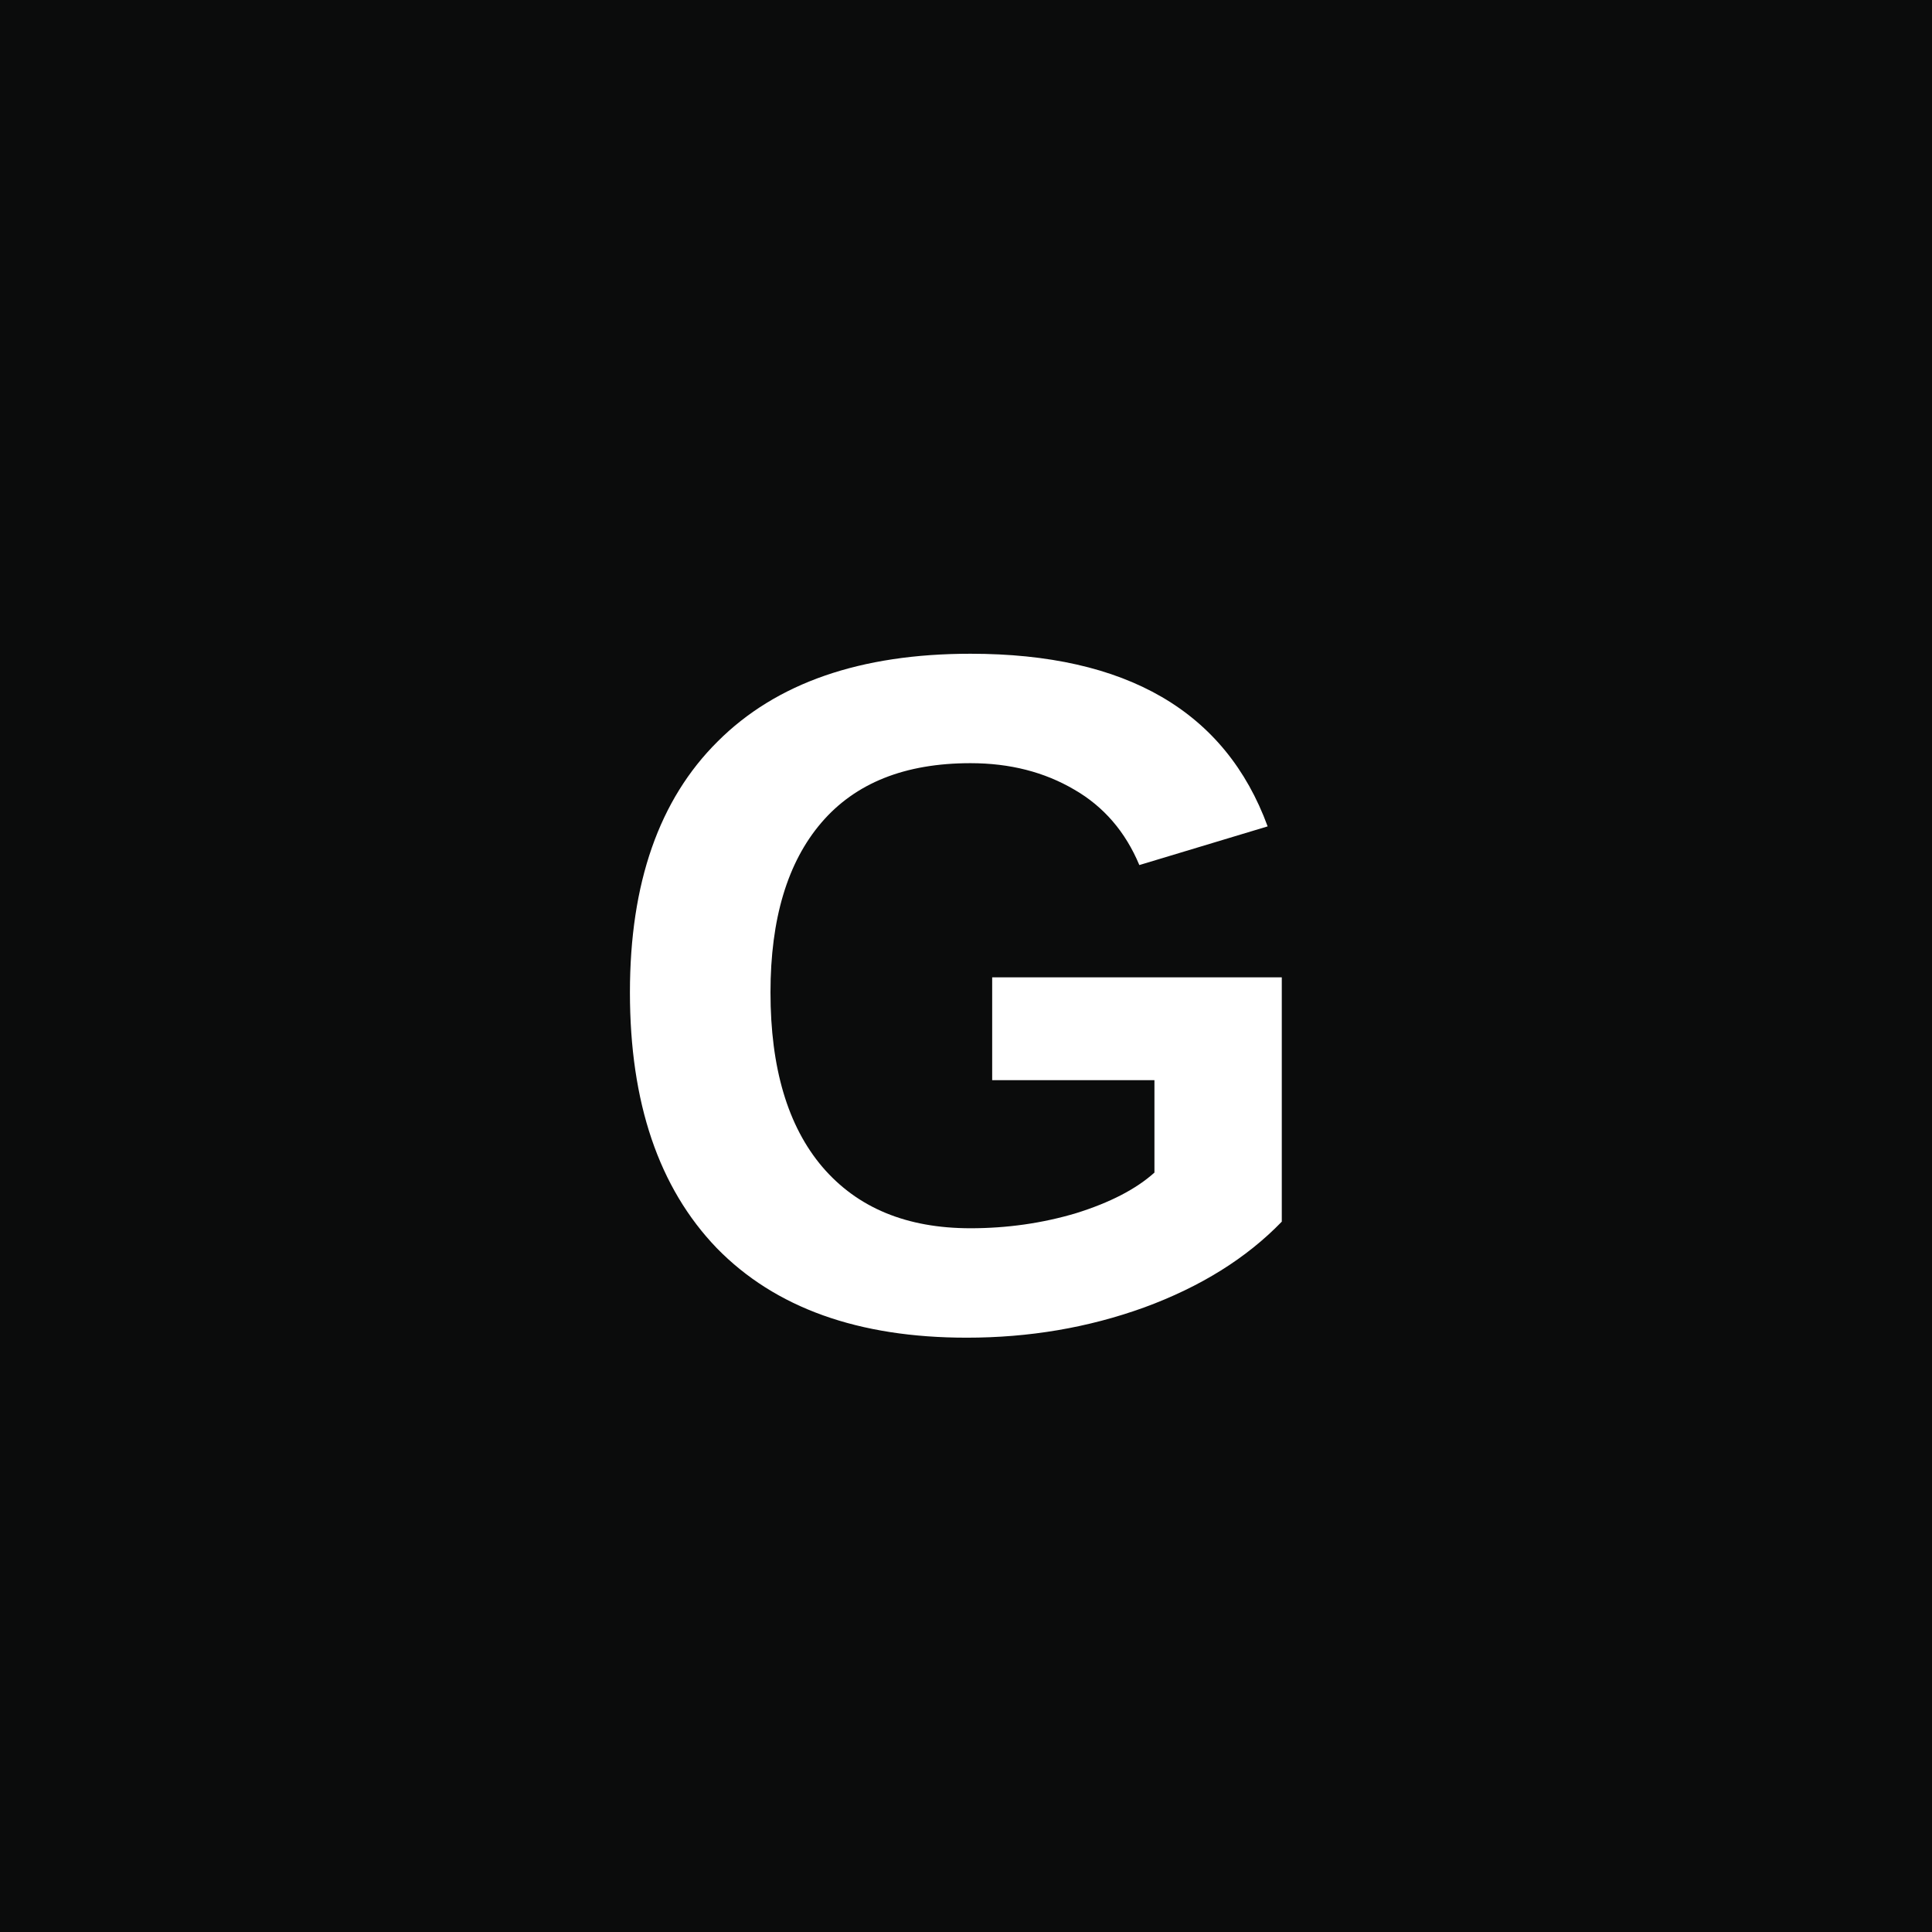
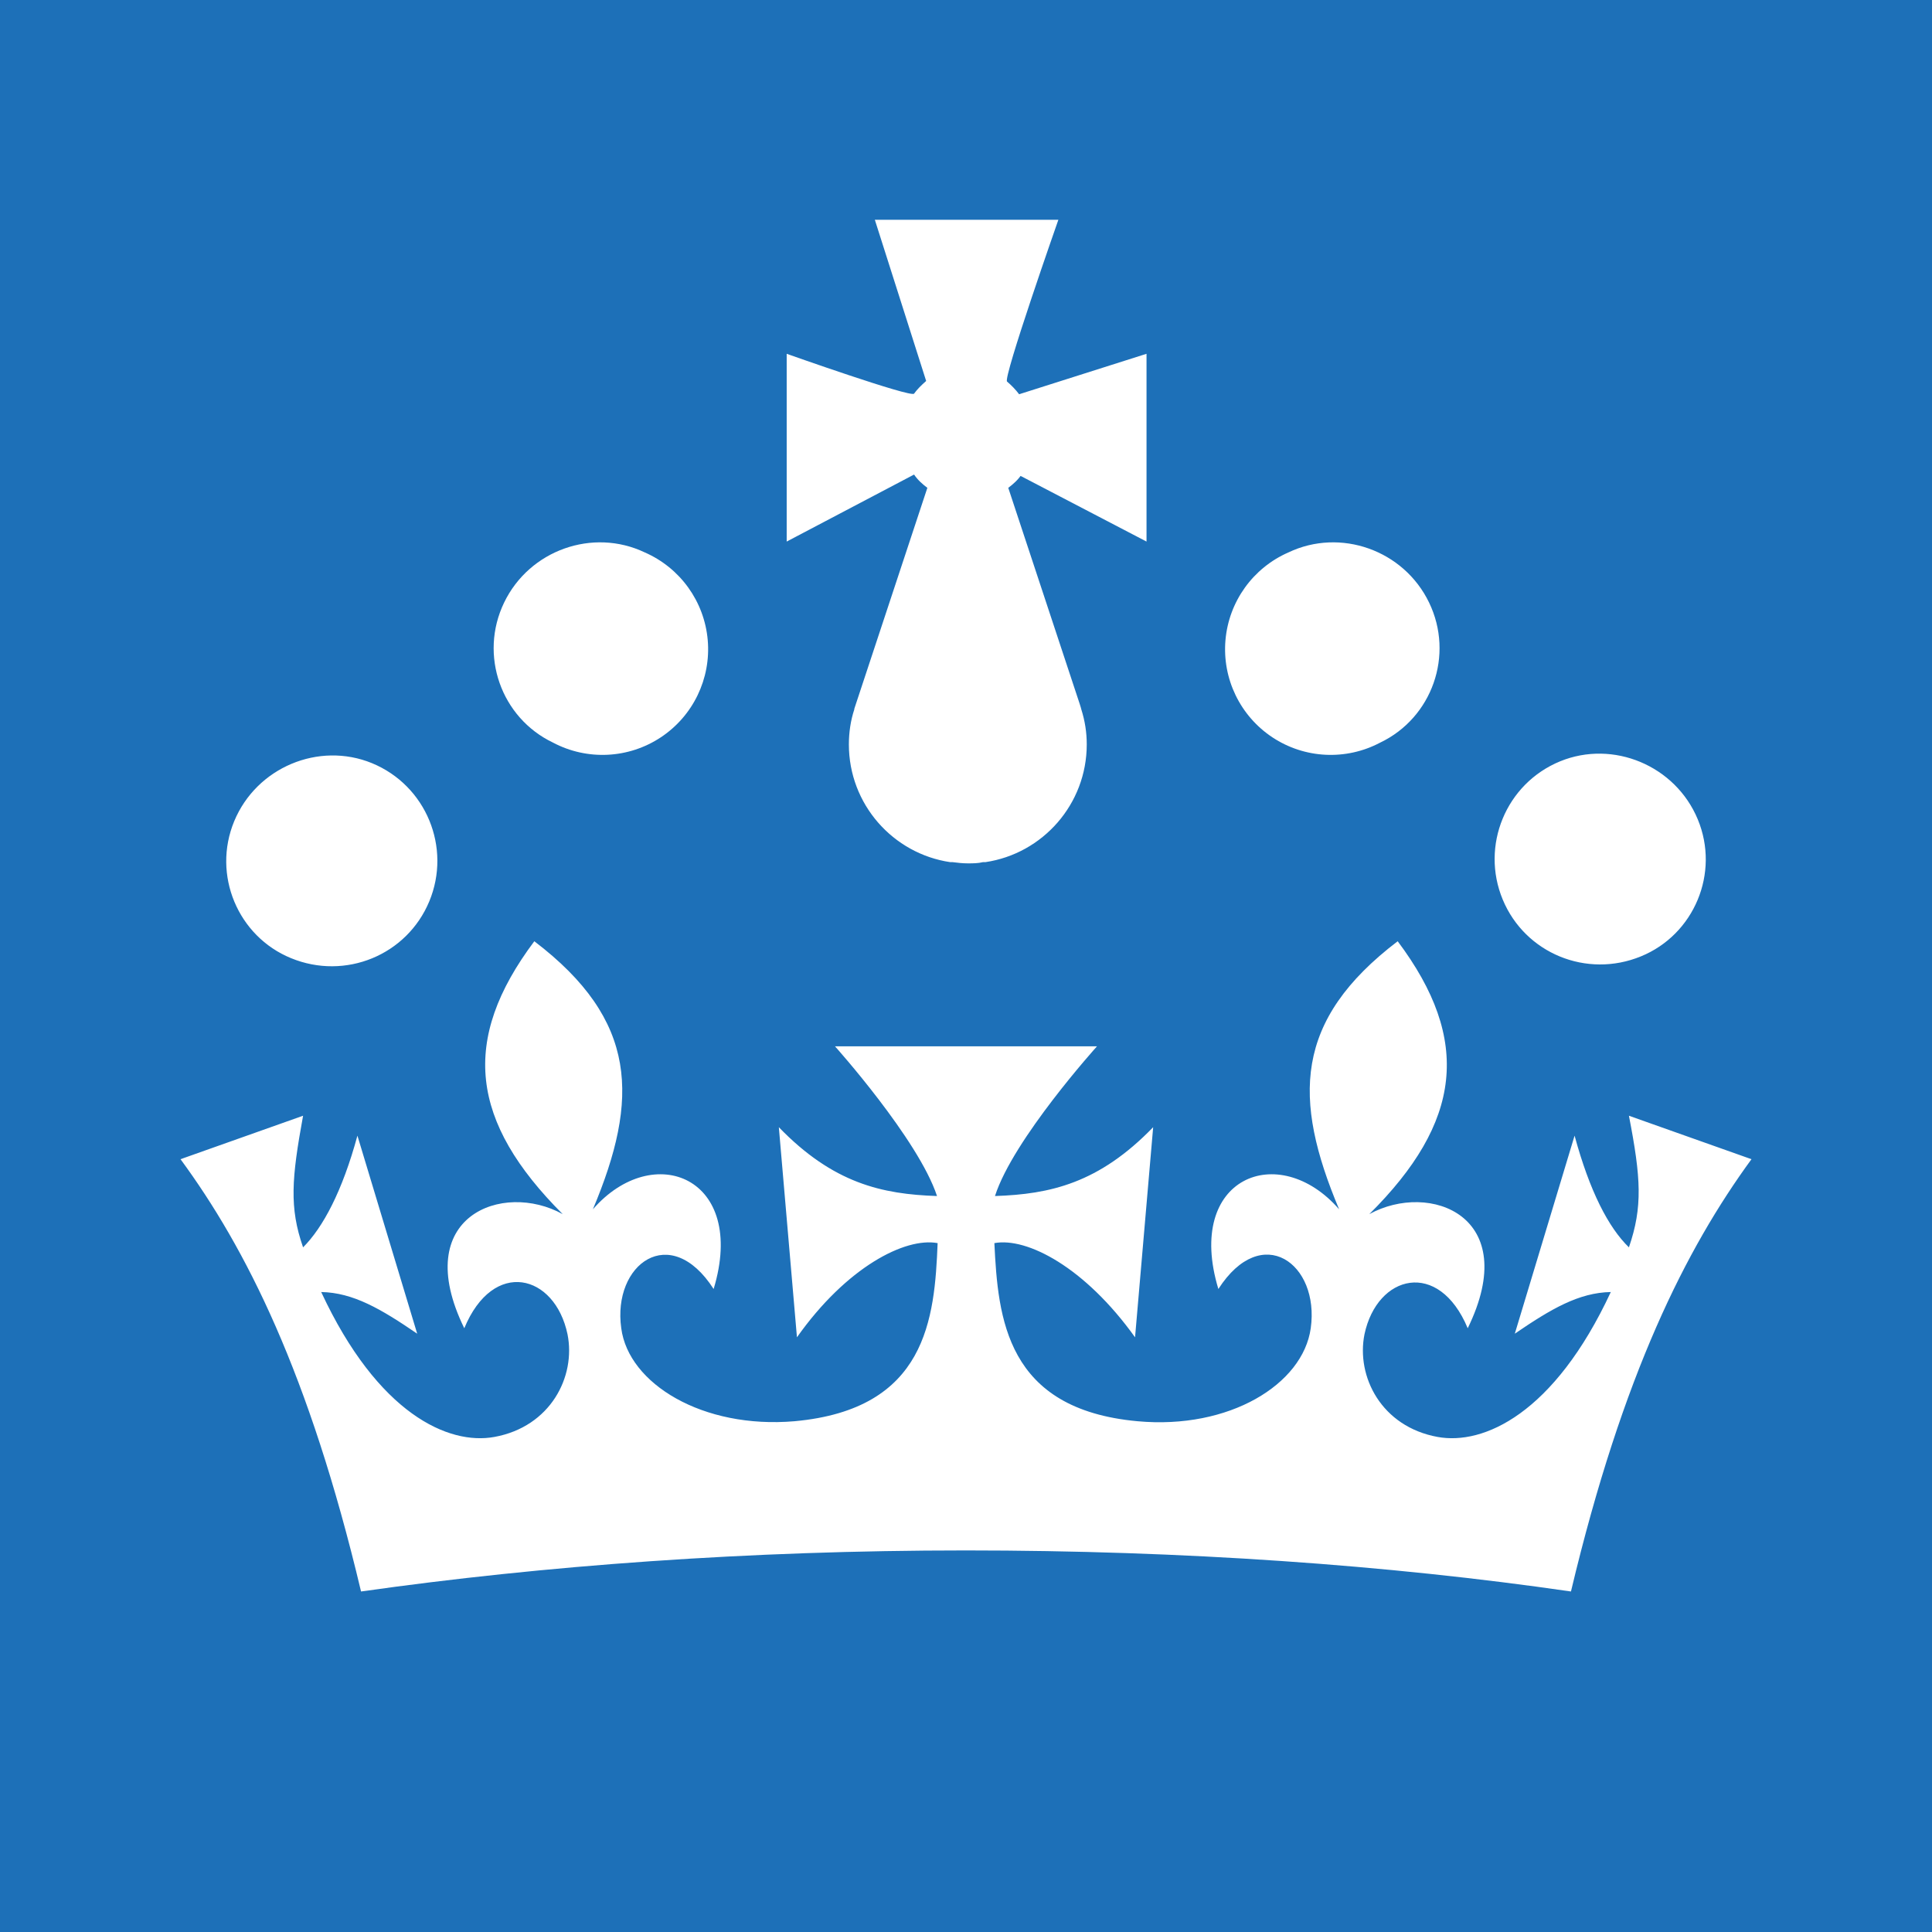
<svg xmlns="http://www.w3.org/2000/svg" viewBox="0 0 32 32">
-   <rect width="32" height="32" fill="#0b0c0c" />
-   <text x="16" y="22" font-family="Arial, sans-serif" font-size="16" font-weight="bold" fill="#ffffff" text-anchor="middle">G</text>
+   <path fill="#1D70B8" d="M0 0h32v32H0z" />
+   <path fill="#fff" d="m16.88 7.87 2.11 1.1V5.86l-2.11.67c-.06-.08-.13-.15-.2-.21s.85-2.68.85-2.68h-3.04l.85 2.67c-.08.07-.15.14-.2.21s-2.11-.66-2.11-.66v3.11l2.11-1.11c.06.09.14.16.22.22l-1.21 3.66v.01c0 .01 0 0 0 0-.06.18-.09.38-.09.58 0 .99.73 1.81 1.68 1.95h.04c.08.01.16.02.25.02.08 0 .17 0 .25-.02h.04c.95-.14 1.68-.96 1.68-1.95 0-.2-.03-.39-.09-.58s0 0 0-.01L16.7 8.08c.08-.06.16-.13.22-.22M9.16 12.3a1.75 1.75 0 1 0 1.52-3.15c-.86-.41-1.91-.04-2.33.83s-.05 1.91.81 2.32M4.82 15.87c.9.37 1.92-.05 2.29-.94s-.05-1.92-.95-2.29c-.88-.36-1.91.07-2.28.96s.06 1.91.94 2.27M22.86 12.3a1.75 1.75 0 1 1-1.52-3.15c.86-.41 1.91-.04 2.33.83s.05 1.91-.81 2.32M27.18 15.84c-.9.37-1.92-.05-2.29-.94s.05-1.92.95-2.29c.88-.36 1.91.07 2.28.96s-.06 1.91-.94 2.27M16 25.68c3.59 0 6.99.24 10.02.68.86-3.61 1.91-5.68 2.99-7.16l-2.03-.72c.2 1.03.23 1.51 0 2.18-.34-.33-.65-.93-.9-1.85l-.99 3.28c.6-.41 1.06-.68 1.59-.69-.94 2.02-2.11 2.54-2.87 2.4-.93-.17-1.35-1-1.21-1.7.21-.99 1.23-1.25 1.71-.1.91-1.86-.63-2.44-1.63-1.89 1.53-1.52 1.7-2.88.47-4.52-1.72 1.31-1.74 2.61-.97 4.44-1-1.15-2.56-.53-2 1.32.72-1.12 1.68-.42 1.53.65-.13.93-1.35 1.68-2.87 1.54-2.18-.2-2.31-1.71-2.37-2.95.54-.1 1.5.4 2.33 1.56l.3-3.48c-.9.93-1.71 1.11-2.62 1.14.3-.94 1.69-2.48 1.69-2.48h-4.34s1.38 1.54 1.69 2.48c-.91-.03-1.72-.21-2.62-1.14l.3 3.48c.82-1.16 1.79-1.66 2.33-1.56-.05 1.25-.18 2.75-2.37 2.95-1.52.13-2.75-.62-2.87-1.54-.15-1.06.81-1.77 1.53-.65.56-1.85-1-2.47-2-1.32.77-1.83.75-3.13-.97-4.44-1.23 1.64-1.06 2.99.47 4.52-.99-.55-2.54.03-1.63 1.89.48-1.16 1.5-.9 1.71.1.14.7-.28 1.53-1.21 1.7-.76.14-1.93-.38-2.87-2.4.53.01.99.28 1.59.69l-.99-3.28c-.25.92-.57 1.52-.9 1.85-.23-.66-.19-1.14 0-2.18l-2.03.72c1.08 1.47 2.13 3.54 2.99 7.16 3.03-.43 6.42-.68 10.01-.68" />
</svg>
